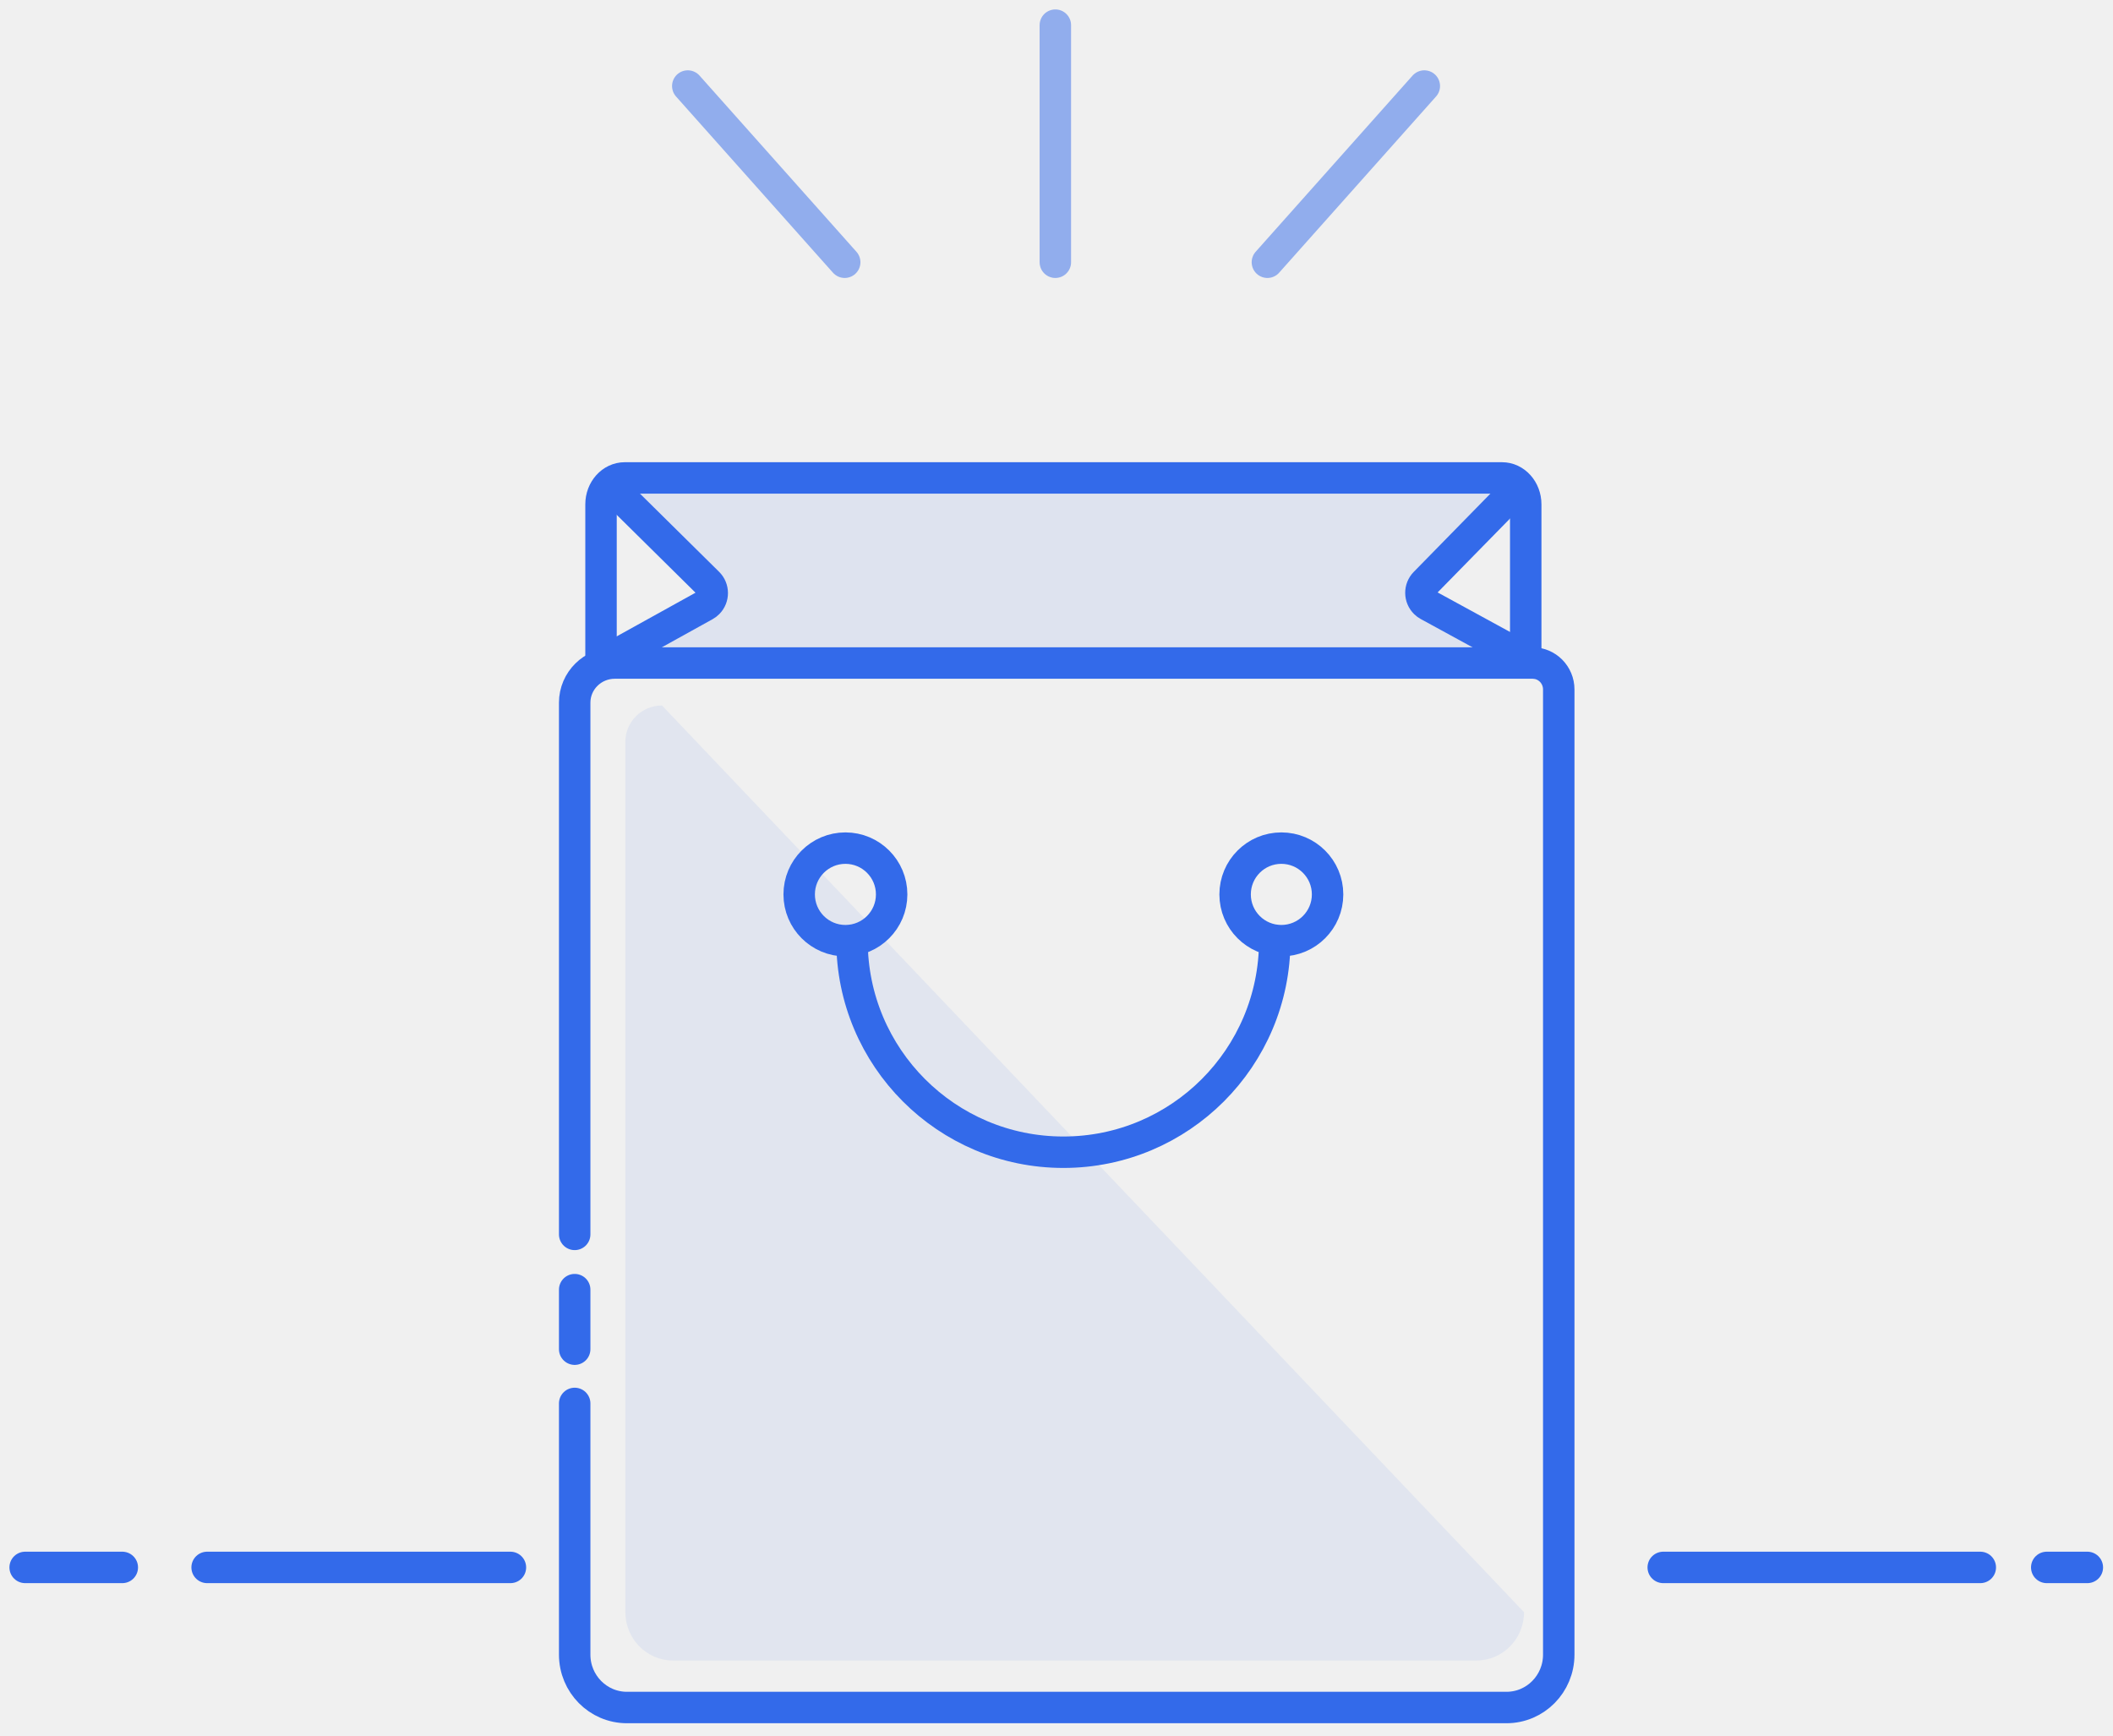
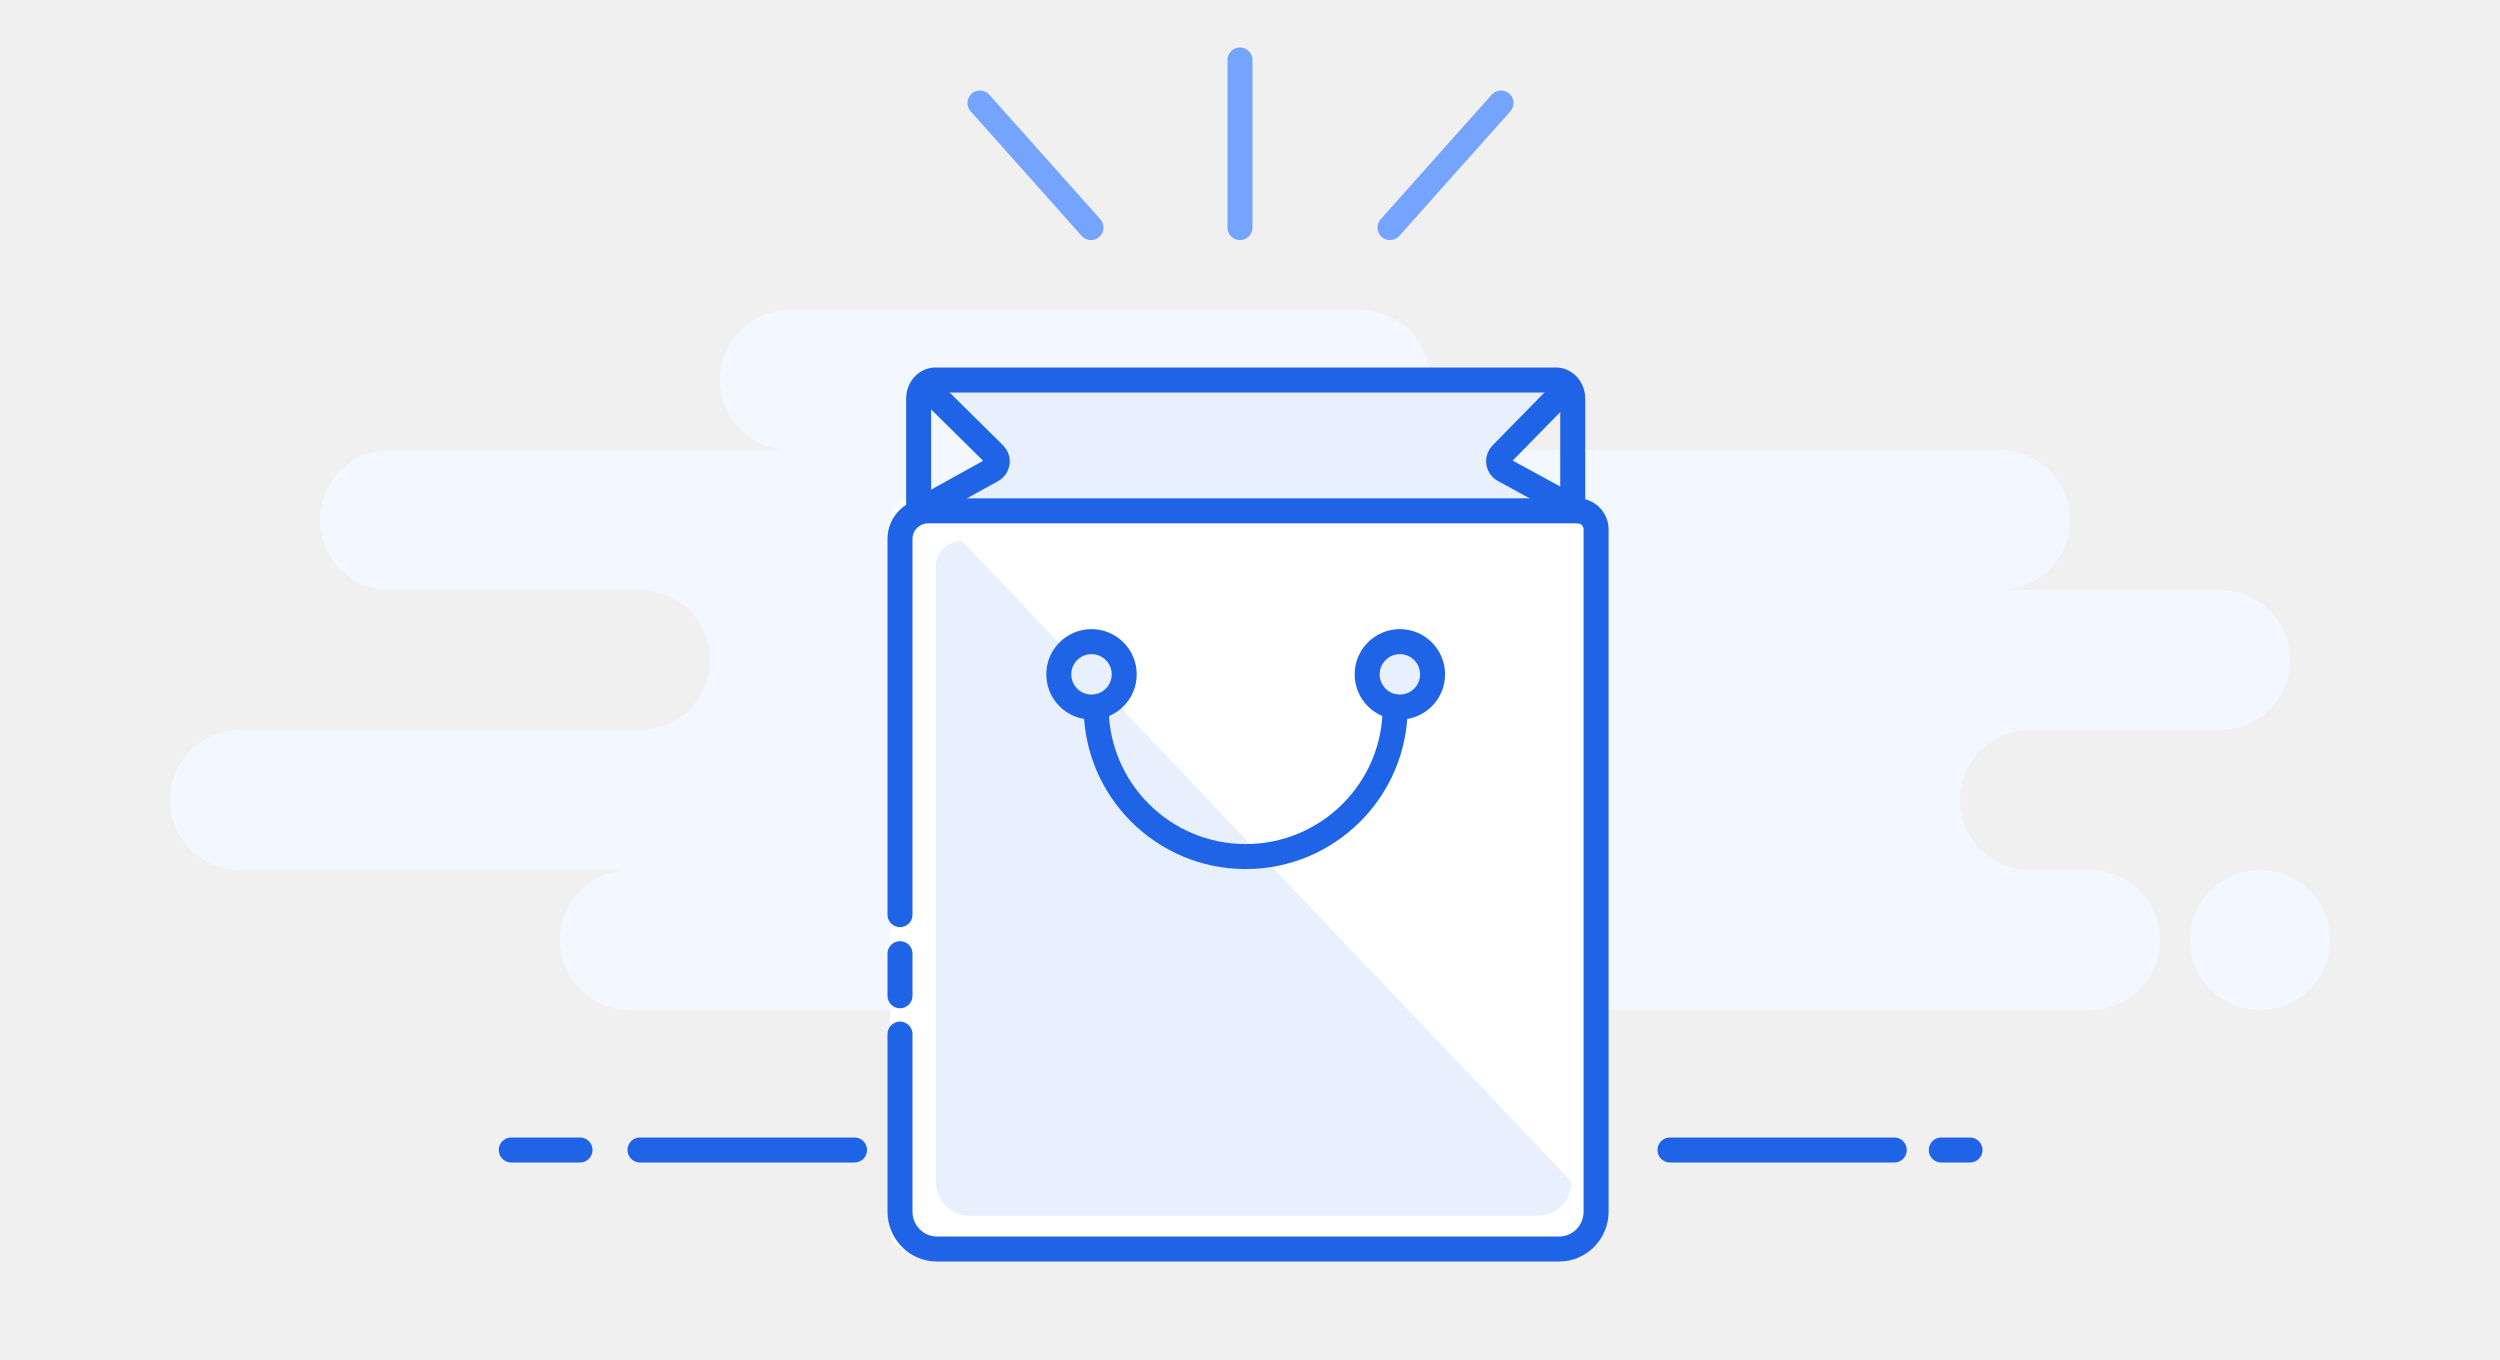
- <svg xmlns="http://www.w3.org/2000/svg" width="168" height="138" viewBox="0 0 168 138" fill="none">
-   <path d="M132.24 124.625H157.449M16.468 124.625H40.583H16.468ZM2 124.625H9.724H2ZM162.732 124.625H165.96H162.732Z" stroke="#336AEA" stroke-width="2.5" stroke-linecap="round" stroke-linejoin="round" />
-   <path d="M54.684 6.841L67.16 20.85M113.244 6.841L100.768 20.85L113.244 6.841ZM83.908 2V20.85V2Z" stroke="#336AEA" stroke-opacity="0.5" stroke-width="2.5" stroke-linecap="round" stroke-linejoin="round" />
-   <path fill-rule="evenodd" clip-rule="evenodd" d="M49.101 38H119.47L113.169 47.461L121.571 53.768H47L56.453 47.461L49.101 38Z" fill="#336AEA" fill-opacity="0.09" />
-   <path fill-rule="evenodd" clip-rule="evenodd" d="M49.722 97.632V58.976C49.722 57.383 51.026 56.092 52.635 56.092L121.173 128.185C121.173 130.308 119.474 132.03 117.379 132.03H53.516C51.42 132.03 49.722 130.308 49.722 128.185V113.819V109.921V97.632ZM49.722 105.978V101.648Z" fill="#336AEA" fill-opacity="0.08" />
-   <path d="M45.692 98.146V55.871C45.692 54.129 47.12 52.717 48.882 52.717H121.856C123.003 52.717 123.933 53.658 123.933 54.82V131.559C123.933 133.882 122.073 135.764 119.779 135.764H49.846C47.552 135.764 45.692 133.882 45.692 131.559V115.848V111.586M45.692 107.273V102.539" stroke="#336AEA" stroke-width="2.5" stroke-linecap="round" />
-   <path d="M47.786 52.717V40.102C47.786 38.941 48.63 38 49.672 38L119.422 38C120.463 38 121.307 38.941 121.307 40.102V52.717" stroke="#336AEA" stroke-width="2.5" />
-   <path d="M67.217 74.793C69.247 74.793 70.893 73.146 70.893 71.114C70.893 69.082 69.247 67.434 67.217 67.434C65.187 67.434 63.541 69.082 63.541 71.114C63.541 73.146 65.187 74.793 67.217 74.793Z" stroke="#336AEA" stroke-width="2.5" stroke-linecap="round" />
-   <path d="M101.877 74.793C103.907 74.793 105.553 73.146 105.553 71.114C105.553 69.082 103.907 67.434 101.877 67.434C99.846 67.434 98.201 69.082 98.201 71.114C98.201 73.146 99.846 74.793 101.877 74.793Z" stroke="#336AEA" stroke-width="2.5" stroke-linecap="round" />
-   <path d="M101.351 74.793C101.351 84.082 93.828 91.613 84.547 91.613C75.266 91.613 67.742 84.082 67.742 74.793" stroke="#336AEA" stroke-width="2.5" stroke-linecap="round" />
-   <path d="M48.901 39.048L56.295 46.353C56.737 46.79 56.741 47.502 56.305 47.944C56.23 48.021 56.144 48.086 56.05 48.138L47.786 52.717" stroke="#336AEA" stroke-width="2.5" stroke-linecap="round" />
-   <path d="M120.371 39.124L113.295 46.347C112.861 46.791 112.868 47.503 113.311 47.938C113.385 48.011 113.469 48.073 113.56 48.122L121.975 52.717" stroke="#336AEA" stroke-width="2.5" stroke-linecap="round" />
+ <svg xmlns="http://www.w3.org/2000/svg" width="250" height="136" viewBox="0 0 250 136" fill="none">
+   <g clip-path="url(#clip0_1427_717)">
+     <path fill-rule="evenodd" clip-rule="evenodd" d="M63 101H154C154.515 101 155.017 100.944 155.5 100.839C155.983 100.944 156.485 101 157 101H209C212.866 101 216 97.866 216 94C216 90.134 212.866 87 209 87H203C199.134 87 196 83.866 196 80C196 76.134 199.134 73 203 73H222C225.866 73 229 69.866 229 66C229 62.134 225.866 59 222 59H200C203.866 59 207 55.866 207 52C207 48.134 203.866 45 200 45H136C139.866 45 143 41.866 143 38C143 34.134 139.866 31 136 31H79C75.134 31 72 34.134 72 38C72 41.866 75.134 45 79 45H39C35.134 45 32 48.134 32 52C32 55.866 35.134 59 39 59H64C67.866 59 71 62.134 71 66C71 69.866 67.866 73 64 73H24C20.134 73 17 76.134 17 80C17 83.866 20.134 87 24 87H63C59.134 87 56 90.134 56 94C56 97.866 59.134 101 63 101ZM226 101C229.866 101 233 97.866 233 94C233 90.134 229.866 87 226 87C222.134 87 219 90.134 219 94C219 97.866 222.134 101 226 101Z" fill="#F3F7FF" />
+     <path d="M167 115H189.428M64 115H85.454H64ZM51.128 115H58H51.128ZM194.128 115H197H194.128Z" stroke="#1F64E7" stroke-width="2.5" stroke-linecap="round" stroke-linejoin="round" />
+     <path d="M98 10.303L109.1 22.756M150.1 10.303L139 22.756L150.1 10.303ZM124 6V22.756V6Z" stroke="#75A4FE" stroke-width="2.5" stroke-linecap="round" stroke-linejoin="round" />
+     <path fill-rule="evenodd" clip-rule="evenodd" d="M92.798 38H155.404L149.798 46.41L157.273 52.016H90.929L99.338 46.41L92.798 38Z" fill="#E8F0FE" />
+     <rect x="89" y="50" width="71" height="75" rx="2" fill="white" />
+     <path fill-rule="evenodd" clip-rule="evenodd" d="M93.585 91.006V56.645C93.585 55.23 94.745 54.082 96.176 54.082L157.153 118.164C157.153 120.052 155.642 121.582 153.778 121.582H96.96C95.096 121.582 93.585 120.052 93.585 118.164V105.395V101.93V91.006ZM93.585 98.425V94.576Z" fill="#E8F0FE" />
+     <path d="M90 91.463V53.885C90 52.337 91.27 51.082 92.838 51.082H157.761C158.782 51.082 159.609 51.919 159.609 52.951V121.164C159.609 123.228 157.954 124.902 155.913 124.902H93.696C91.655 124.902 90 123.228 90 121.164V107.199V103.41M90 99.576V95.368" stroke="#1F64E7" stroke-width="2.5" stroke-linecap="round" />
+     <path d="M91.864 51.082V39.869C91.864 38.837 92.615 38 93.541 38L155.596 38C156.523 38 157.273 38.837 157.273 39.869V51.082" stroke="#1F64E7" stroke-width="2.5" />
+     <path d="M109.15 70.705C110.957 70.705 112.421 69.241 112.421 67.435C112.421 65.628 110.957 64.164 109.15 64.164C107.344 64.164 105.88 65.628 105.88 67.435C105.88 69.241 107.344 70.705 109.15 70.705Z" fill="#E8F0FE" stroke="#1F64E7" stroke-width="2.5" stroke-linecap="round" />
+     <path d="M139.986 70.705C141.793 70.705 143.257 69.241 143.257 67.435C143.257 65.628 141.793 64.164 139.986 64.164C138.18 64.164 136.716 65.628 136.716 67.435C136.716 69.241 138.18 70.705 139.986 70.705Z" fill="#E8F0FE" stroke="#1F64E7" stroke-width="2.5" stroke-linecap="round" />
+     <path d="M139.519 70.704C139.519 78.962 132.825 85.655 124.568 85.655C116.311 85.655 109.617 78.962 109.617 70.704" stroke="#1F64E7" stroke-width="2.5" stroke-linecap="round" />
+     <path d="M92.855 38.932L99.433 45.425C99.826 45.813 99.83 46.446 99.442 46.84C99.375 46.907 99.299 46.966 99.215 47.012L91.863 51.082" stroke="#1F64E7" stroke-width="2.5" stroke-linecap="round" />
+     <path d="M156.44 38.999L150.145 45.419C149.758 45.814 149.764 46.447 150.159 46.834C150.225 46.898 150.299 46.953 150.38 46.998L157.867 51.082" stroke="#1F64E7" stroke-width="2.5" stroke-linecap="round" />
+   </g>
+   <defs>
+     <clipPath id="clip0_1427_717">
+       <rect width="250" height="136" fill="white" />
+     </clipPath>
+   </defs>
</svg>
